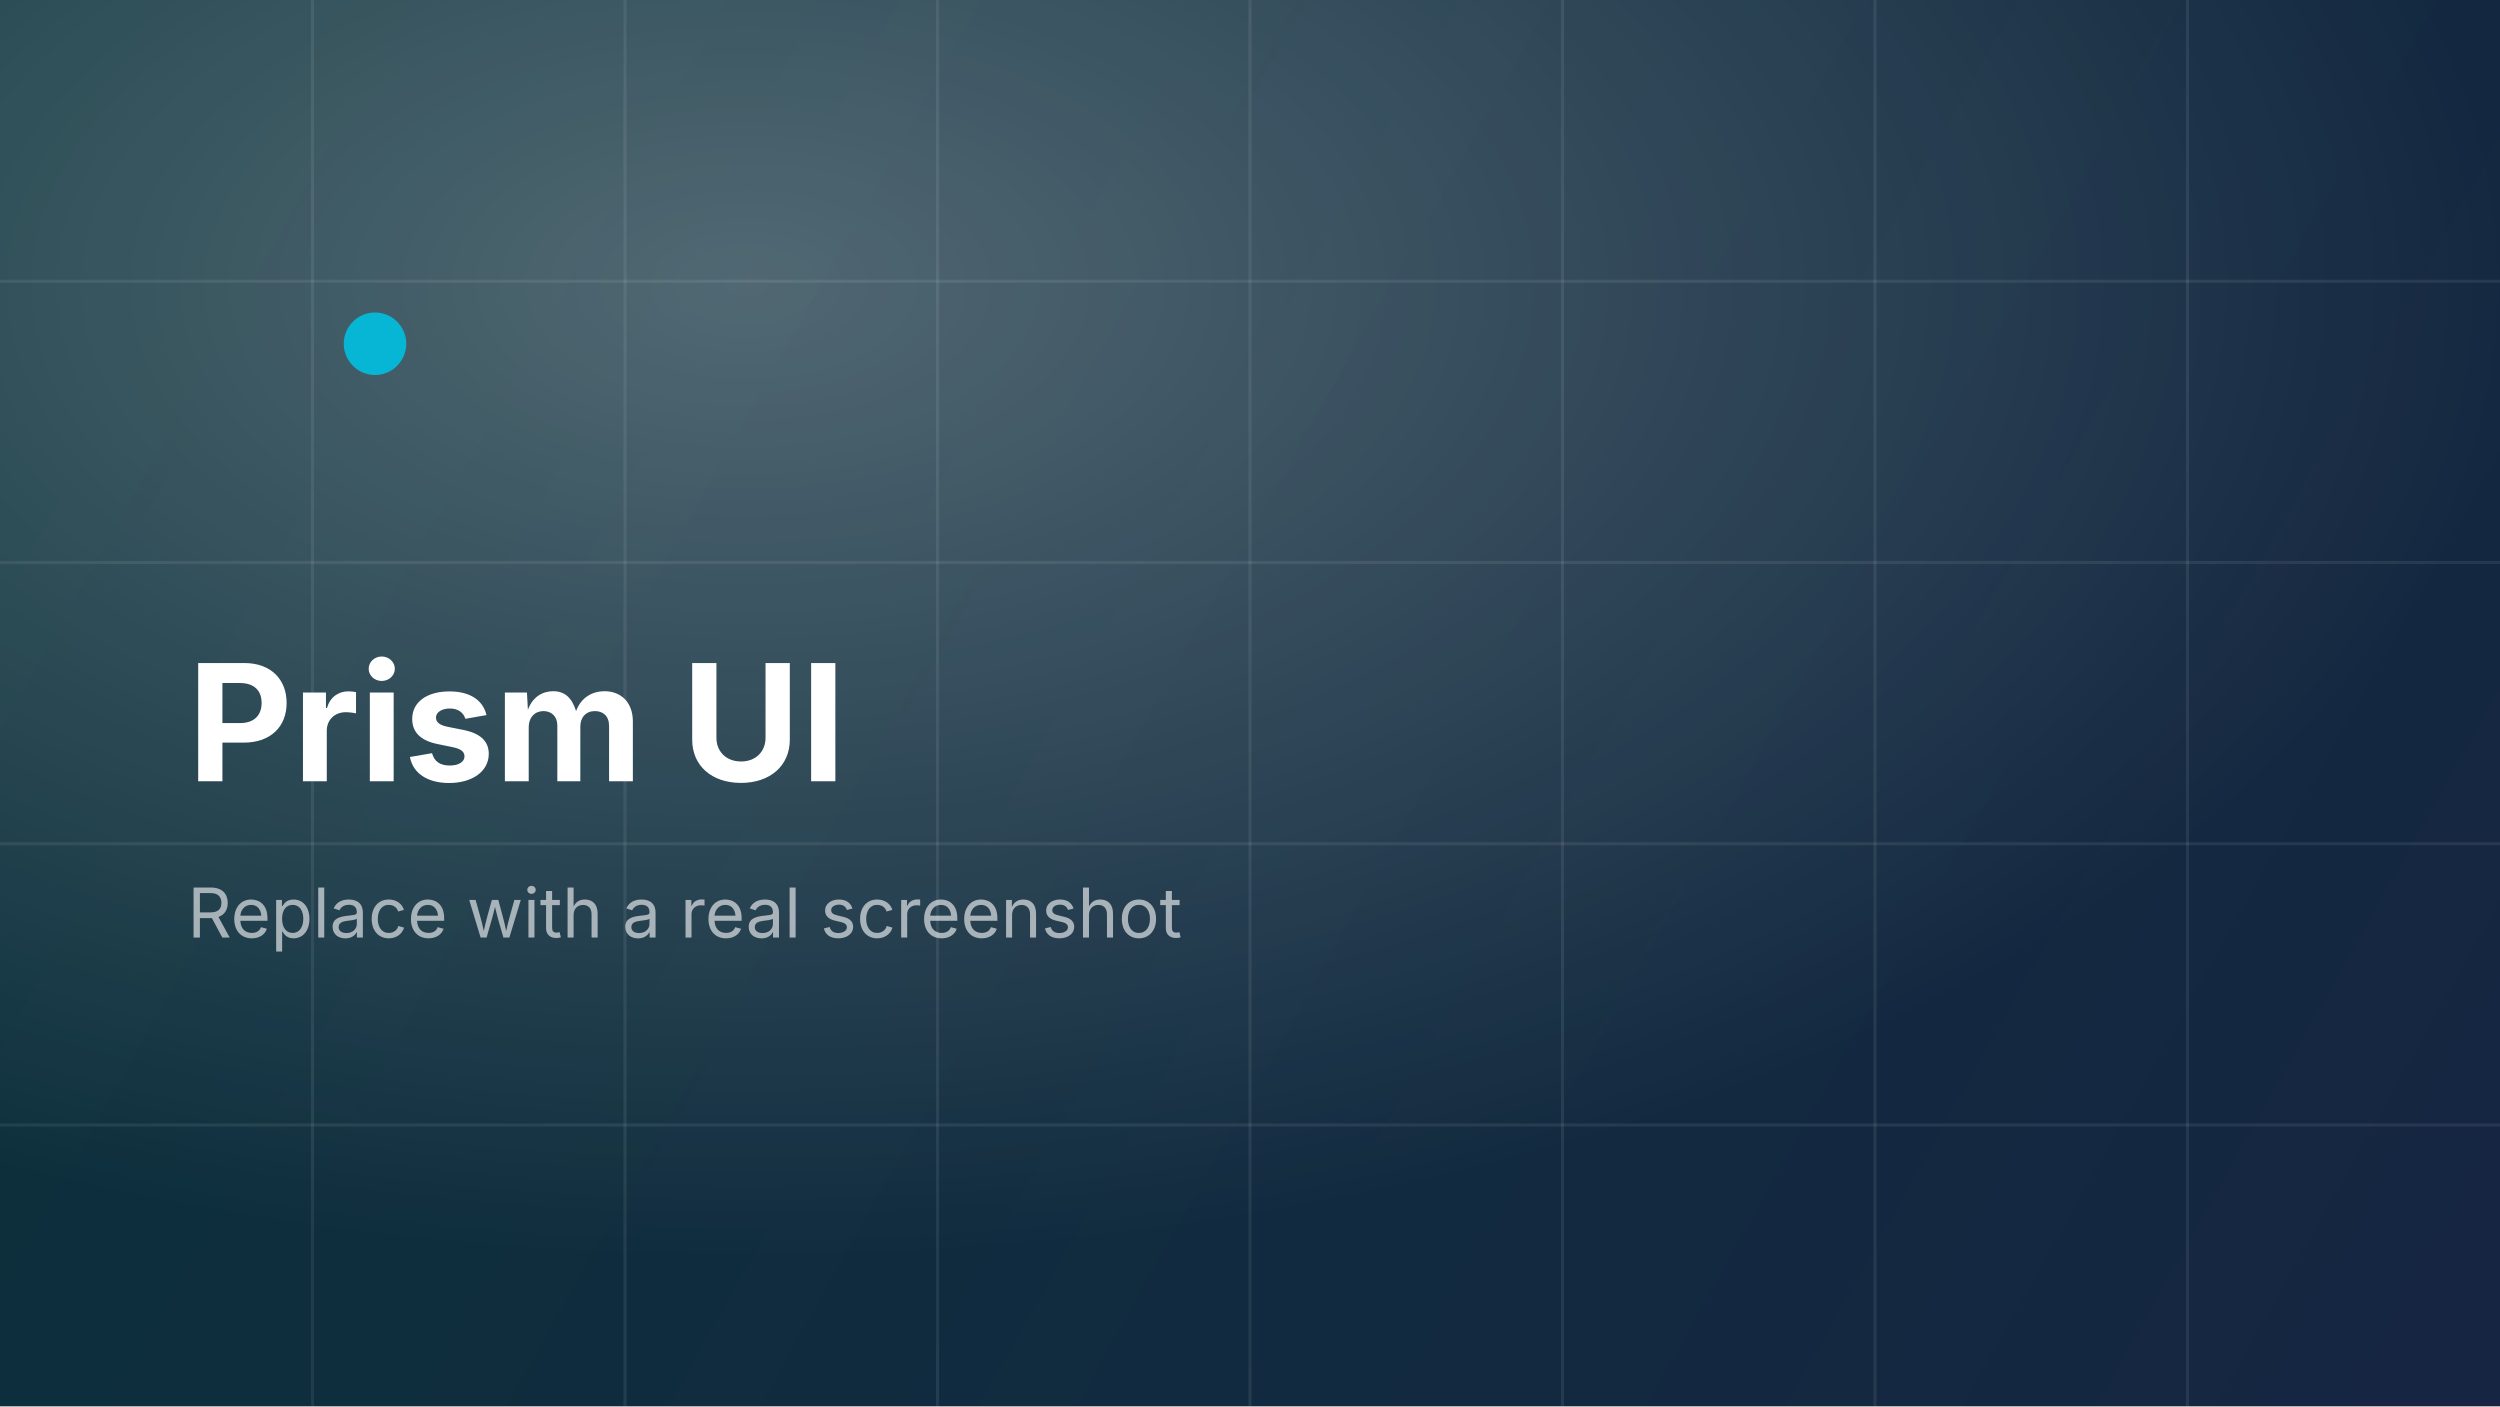
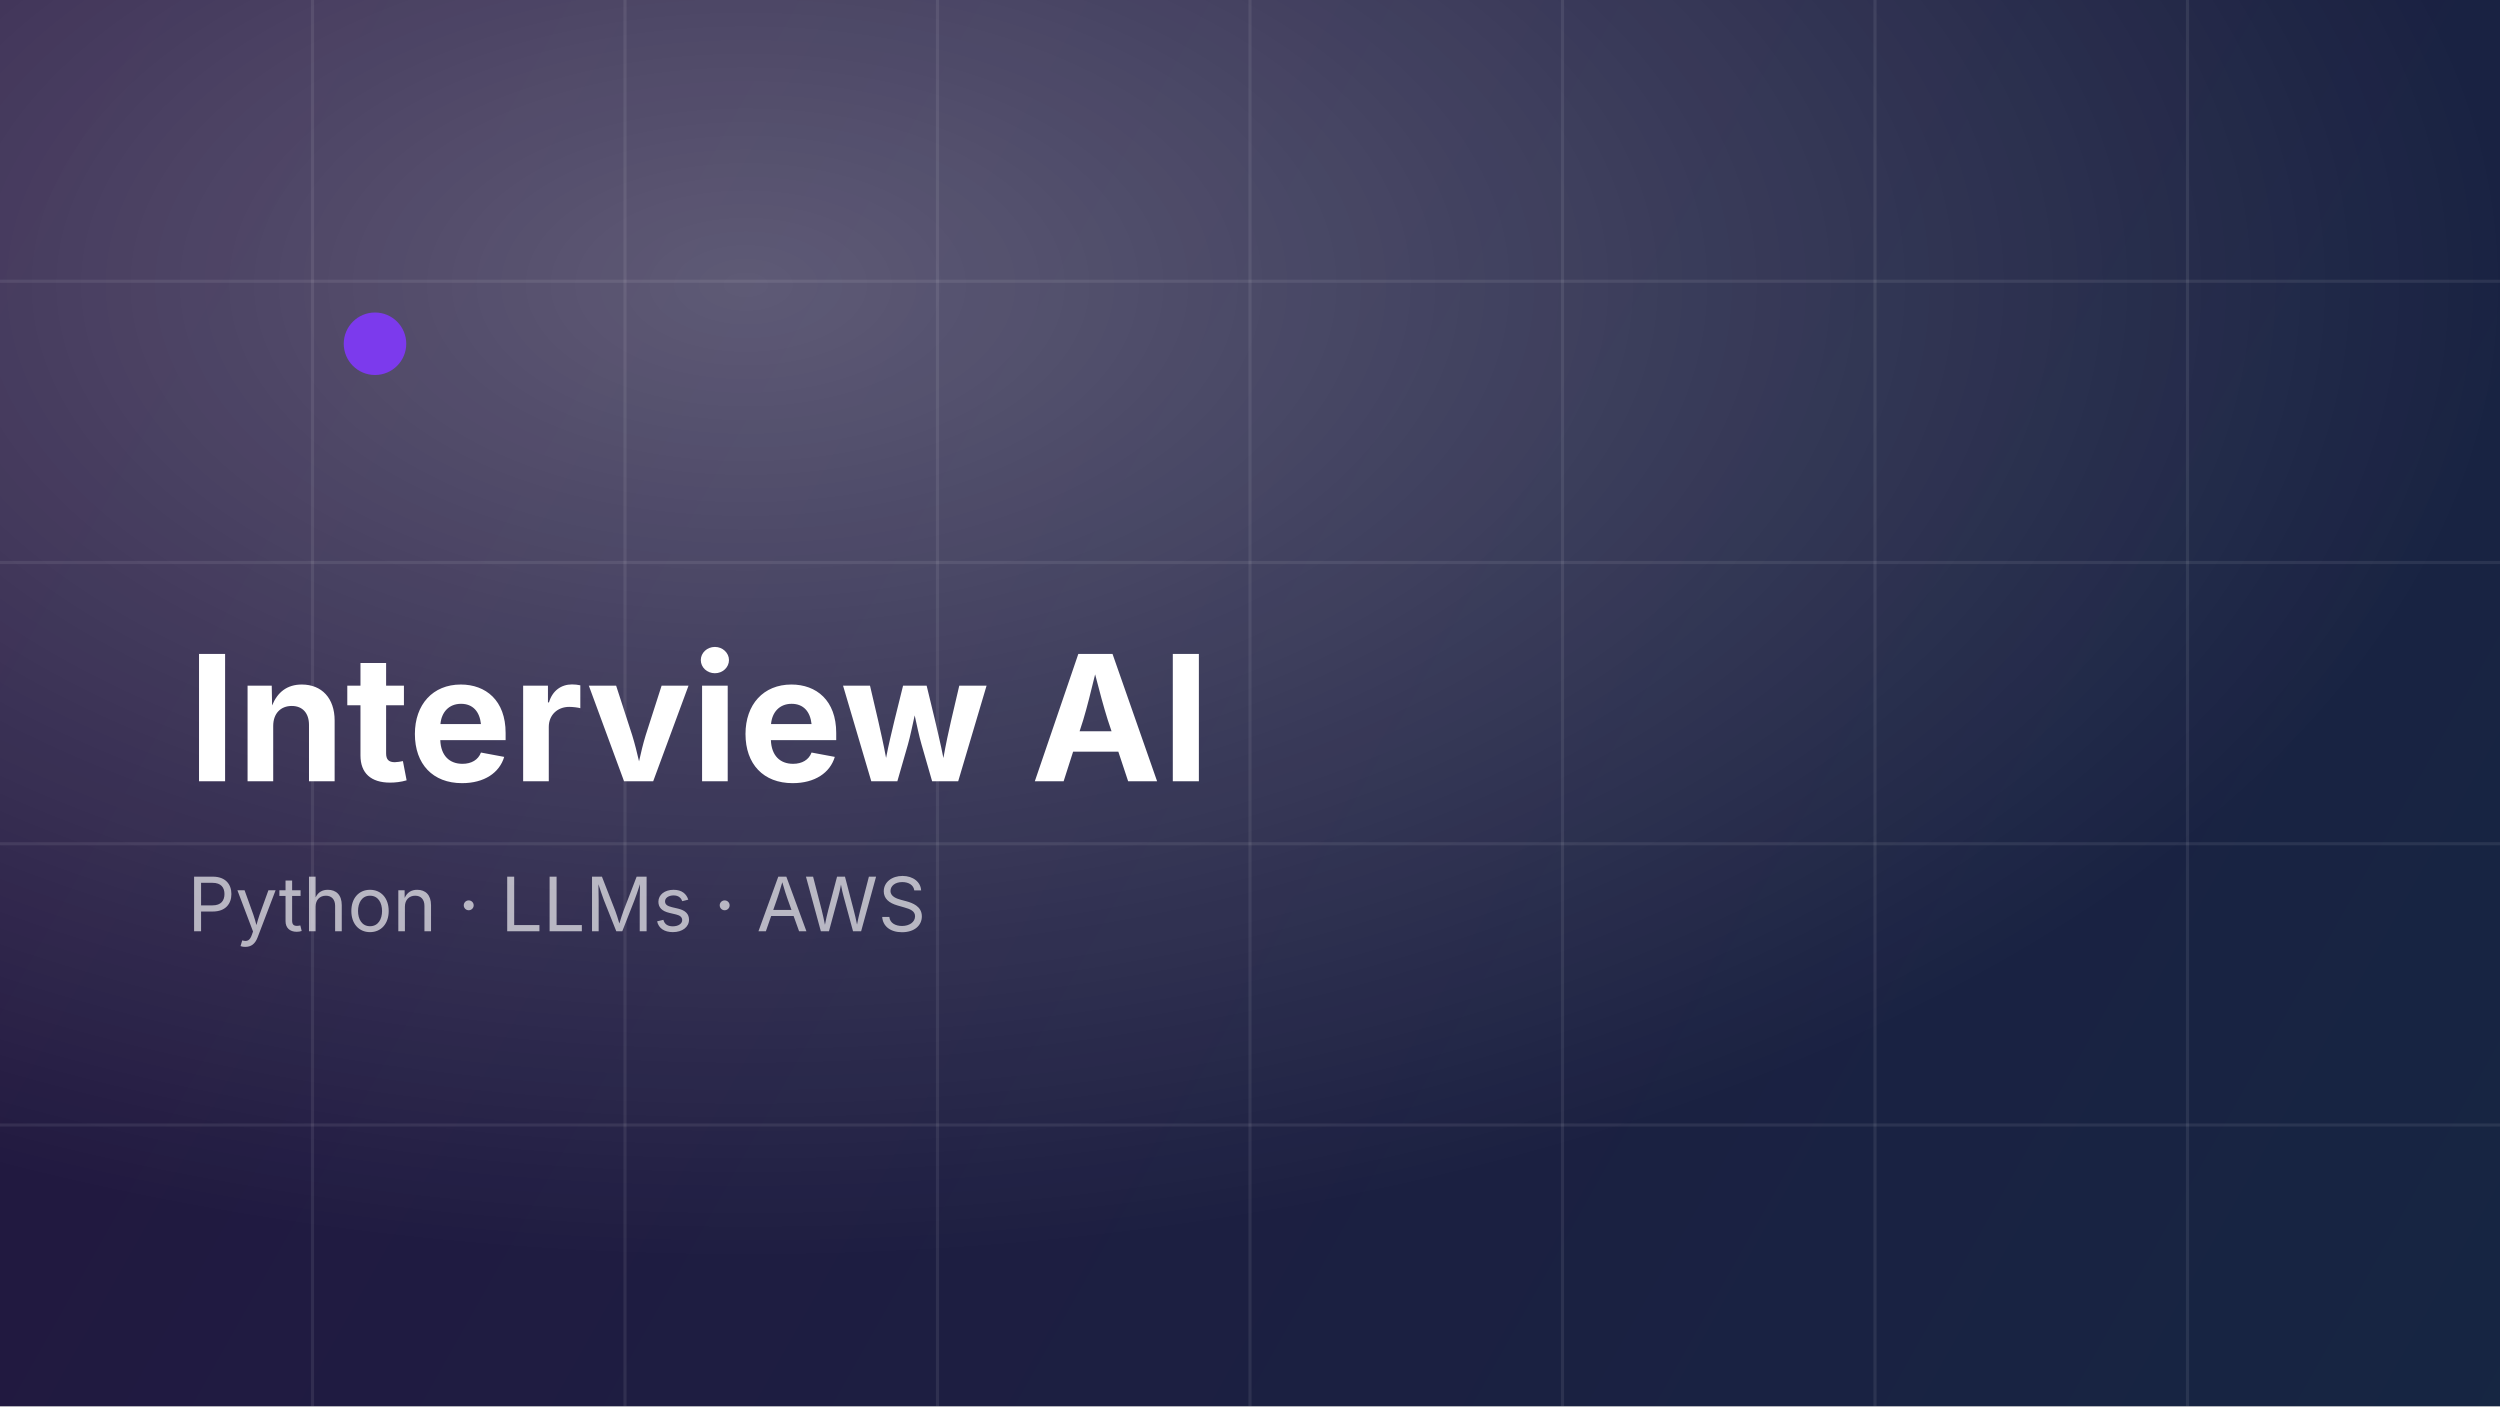
<svg xmlns="http://www.w3.org/2000/svg" viewBox="0 0 800 450" width="800" height="450">
  <defs>
    <linearGradient id="bg" x1="0" y1="0" x2="800" y2="450" gradientUnits="userSpaceOnUse">
-       <stop stop-color="#06b6d4" />
+       <stop stop-color="#7C3AED" />
      <stop offset="1" stop-color="#3B82F6" />
    </linearGradient>
    <radialGradient id="glow" cx="30%" cy="20%" r="70%">
      <stop stop-color="#ffffff" stop-opacity="0.28" />
      <stop offset="1" stop-color="#ffffff" stop-opacity="0" />
    </radialGradient>
  </defs>
  <rect width="800" height="450" fill="#0b0b0f" />
  <rect width="800" height="450" fill="url(#bg)" opacity="0.22" />
  <rect width="800" height="450" fill="url(#glow)" />
  <g fill="none" stroke="#ffffff" stroke-opacity="0.08">
    <line x1="100" y1="0" x2="100" y2="450" />
    <line x1="200" y1="0" x2="200" y2="450" />
    <line x1="300" y1="0" x2="300" y2="450" />
    <line x1="400" y1="0" x2="400" y2="450" />
    <line x1="500" y1="0" x2="500" y2="450" />
    <line x1="600" y1="0" x2="600" y2="450" />
    <line x1="700" y1="0" x2="700" y2="450" />
    <line x1="0" y1="90" x2="800" y2="90" />
    <line x1="0" y1="180" x2="800" y2="180" />
    <line x1="0" y1="270" x2="800" y2="270" />
    <line x1="0" y1="360" x2="800" y2="360" />
  </g>
-   <circle cx="120" cy="110" r="10" fill="#06b6d4" />
-   <text x="60" y="250" font-family="Inter, system-ui, sans-serif" font-size="52" font-weight="700" fill="#ffffff">Prism UI</text>
-   <text x="60" y="300" font-family="Inter, system-ui, sans-serif" font-size="22" fill="#ffffff" fill-opacity="0.6">Replace with a real screenshot</text>
+   <circle cx="120" cy="110" r="10" fill="#7C3AED" />
+   <text x="60" y="250" font-family="Inter, system-ui, sans-serif" font-size="56" font-weight="700" fill="#ffffff">Interview AI</text>
+   <text x="60" y="298" font-family="Inter, system-ui, sans-serif" font-size="24" fill="#ffffff" fill-opacity="0.65">Python · LLMs · AWS</text>
</svg>
